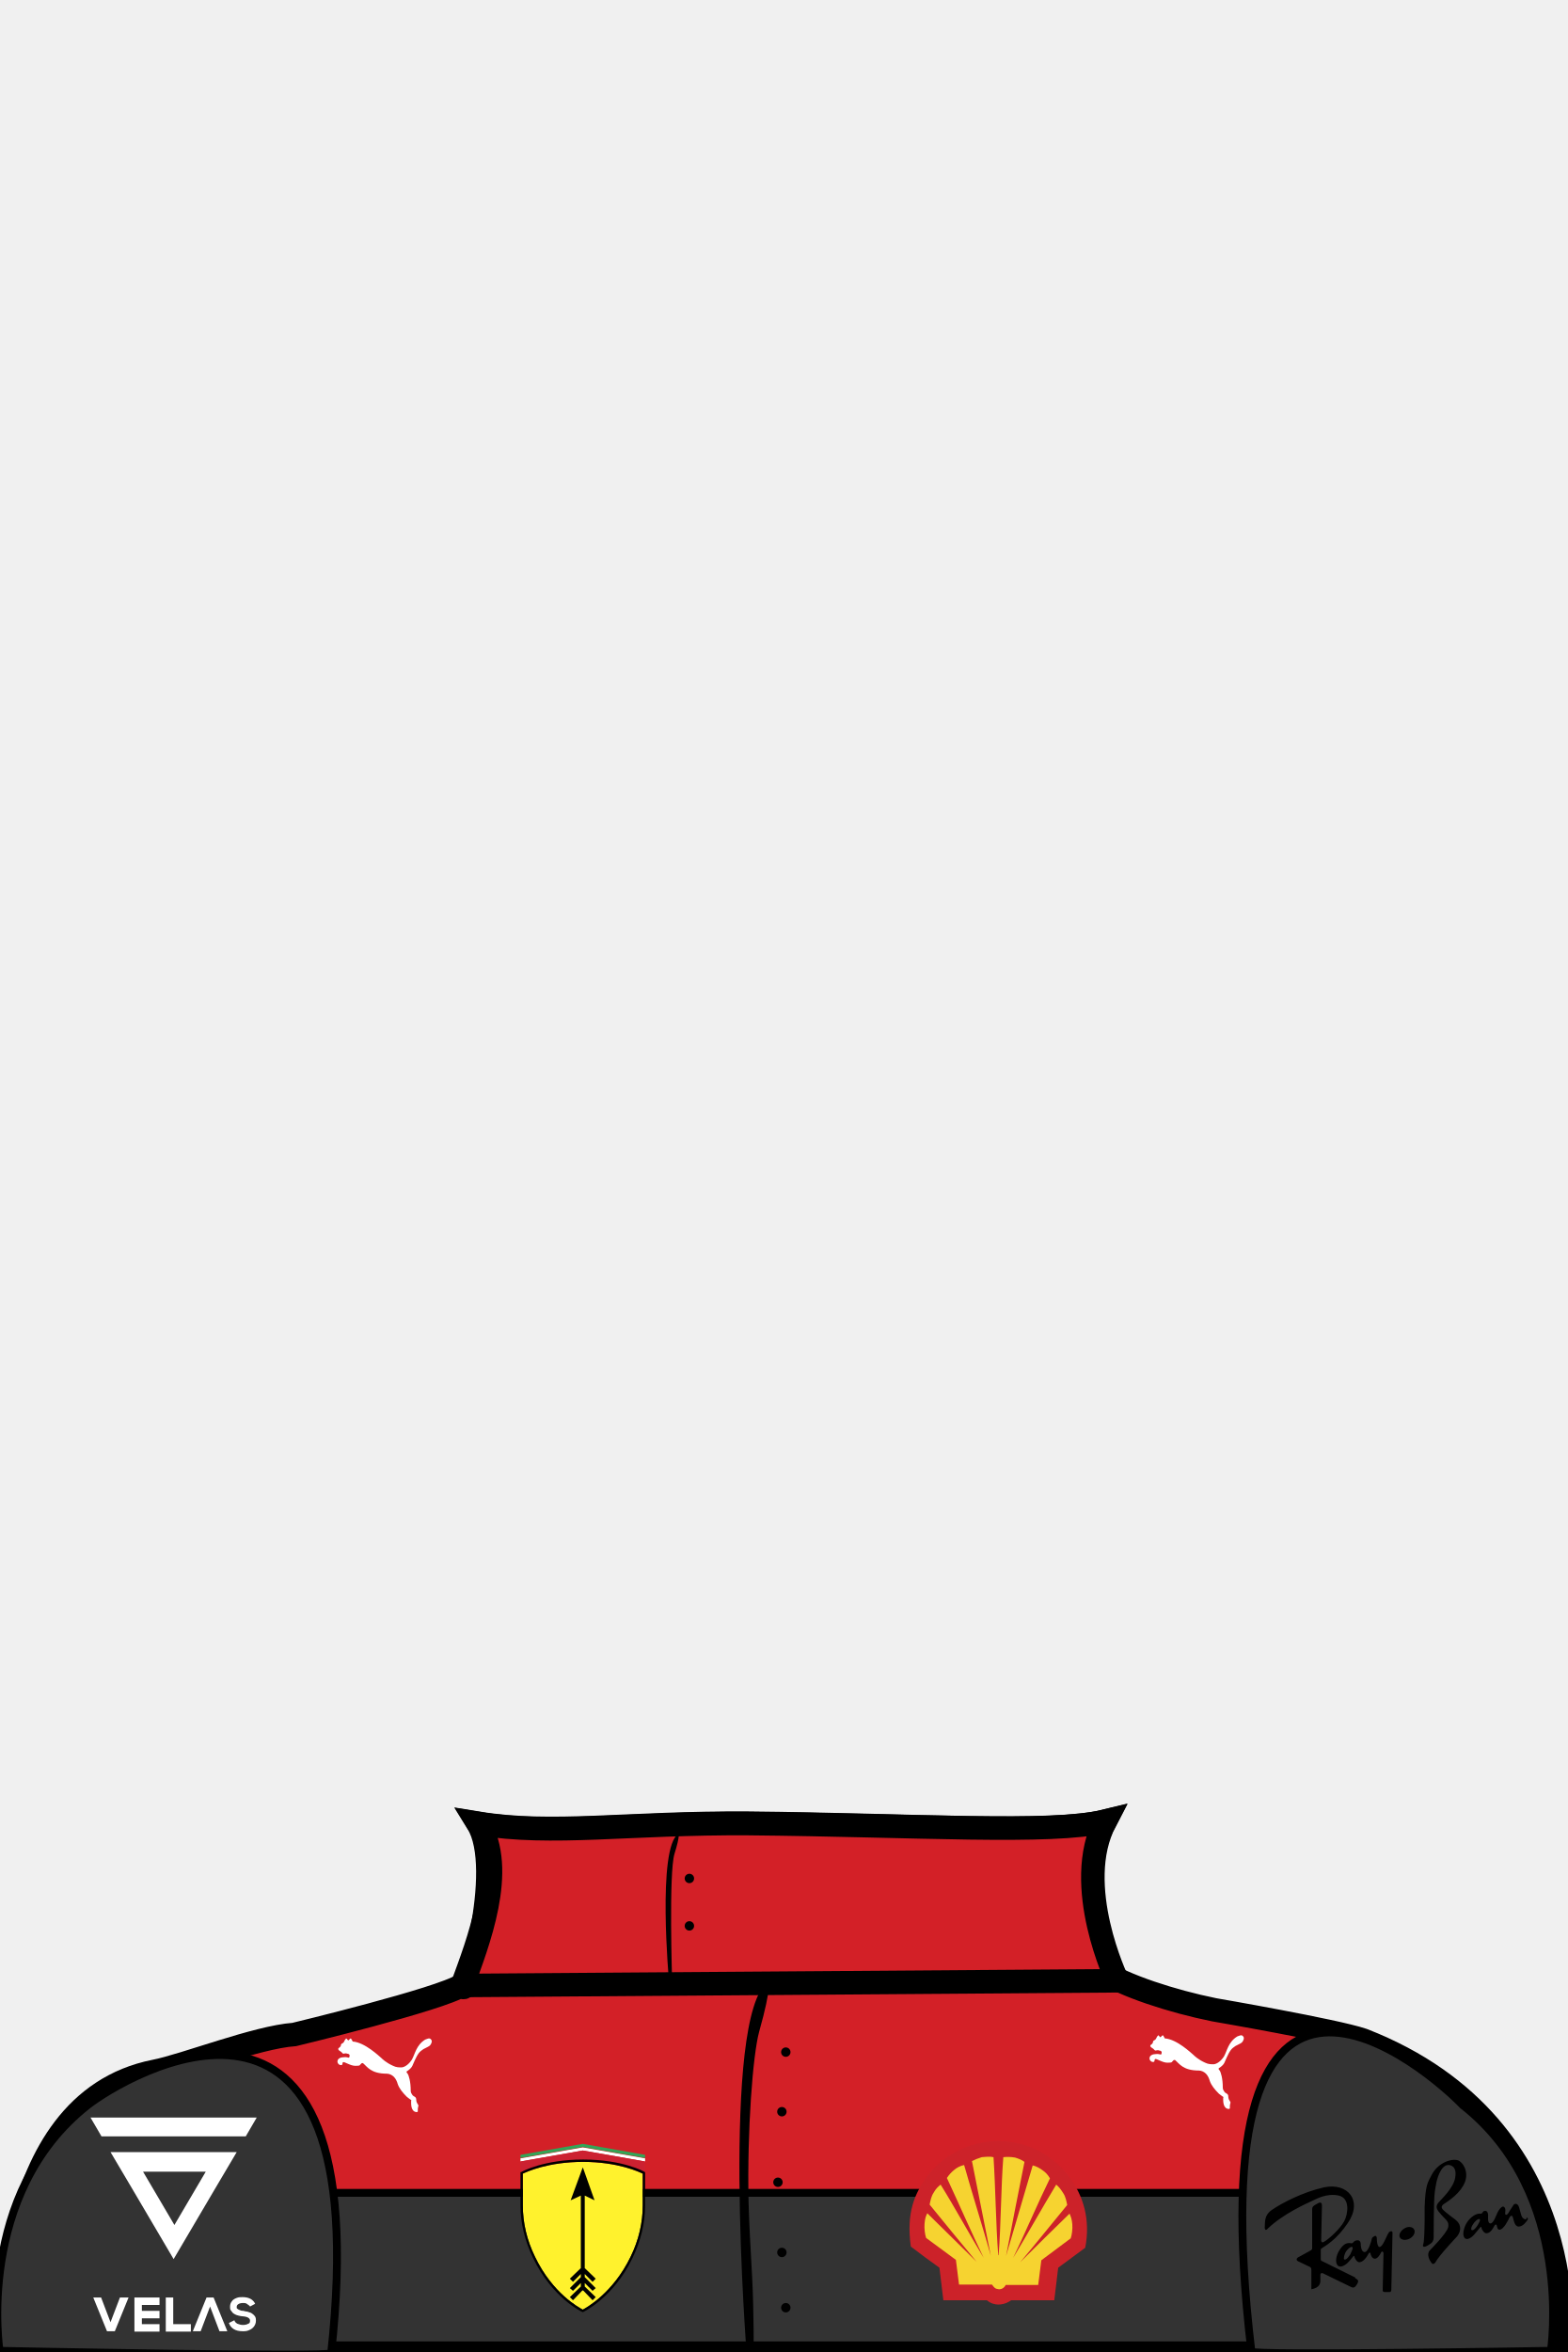
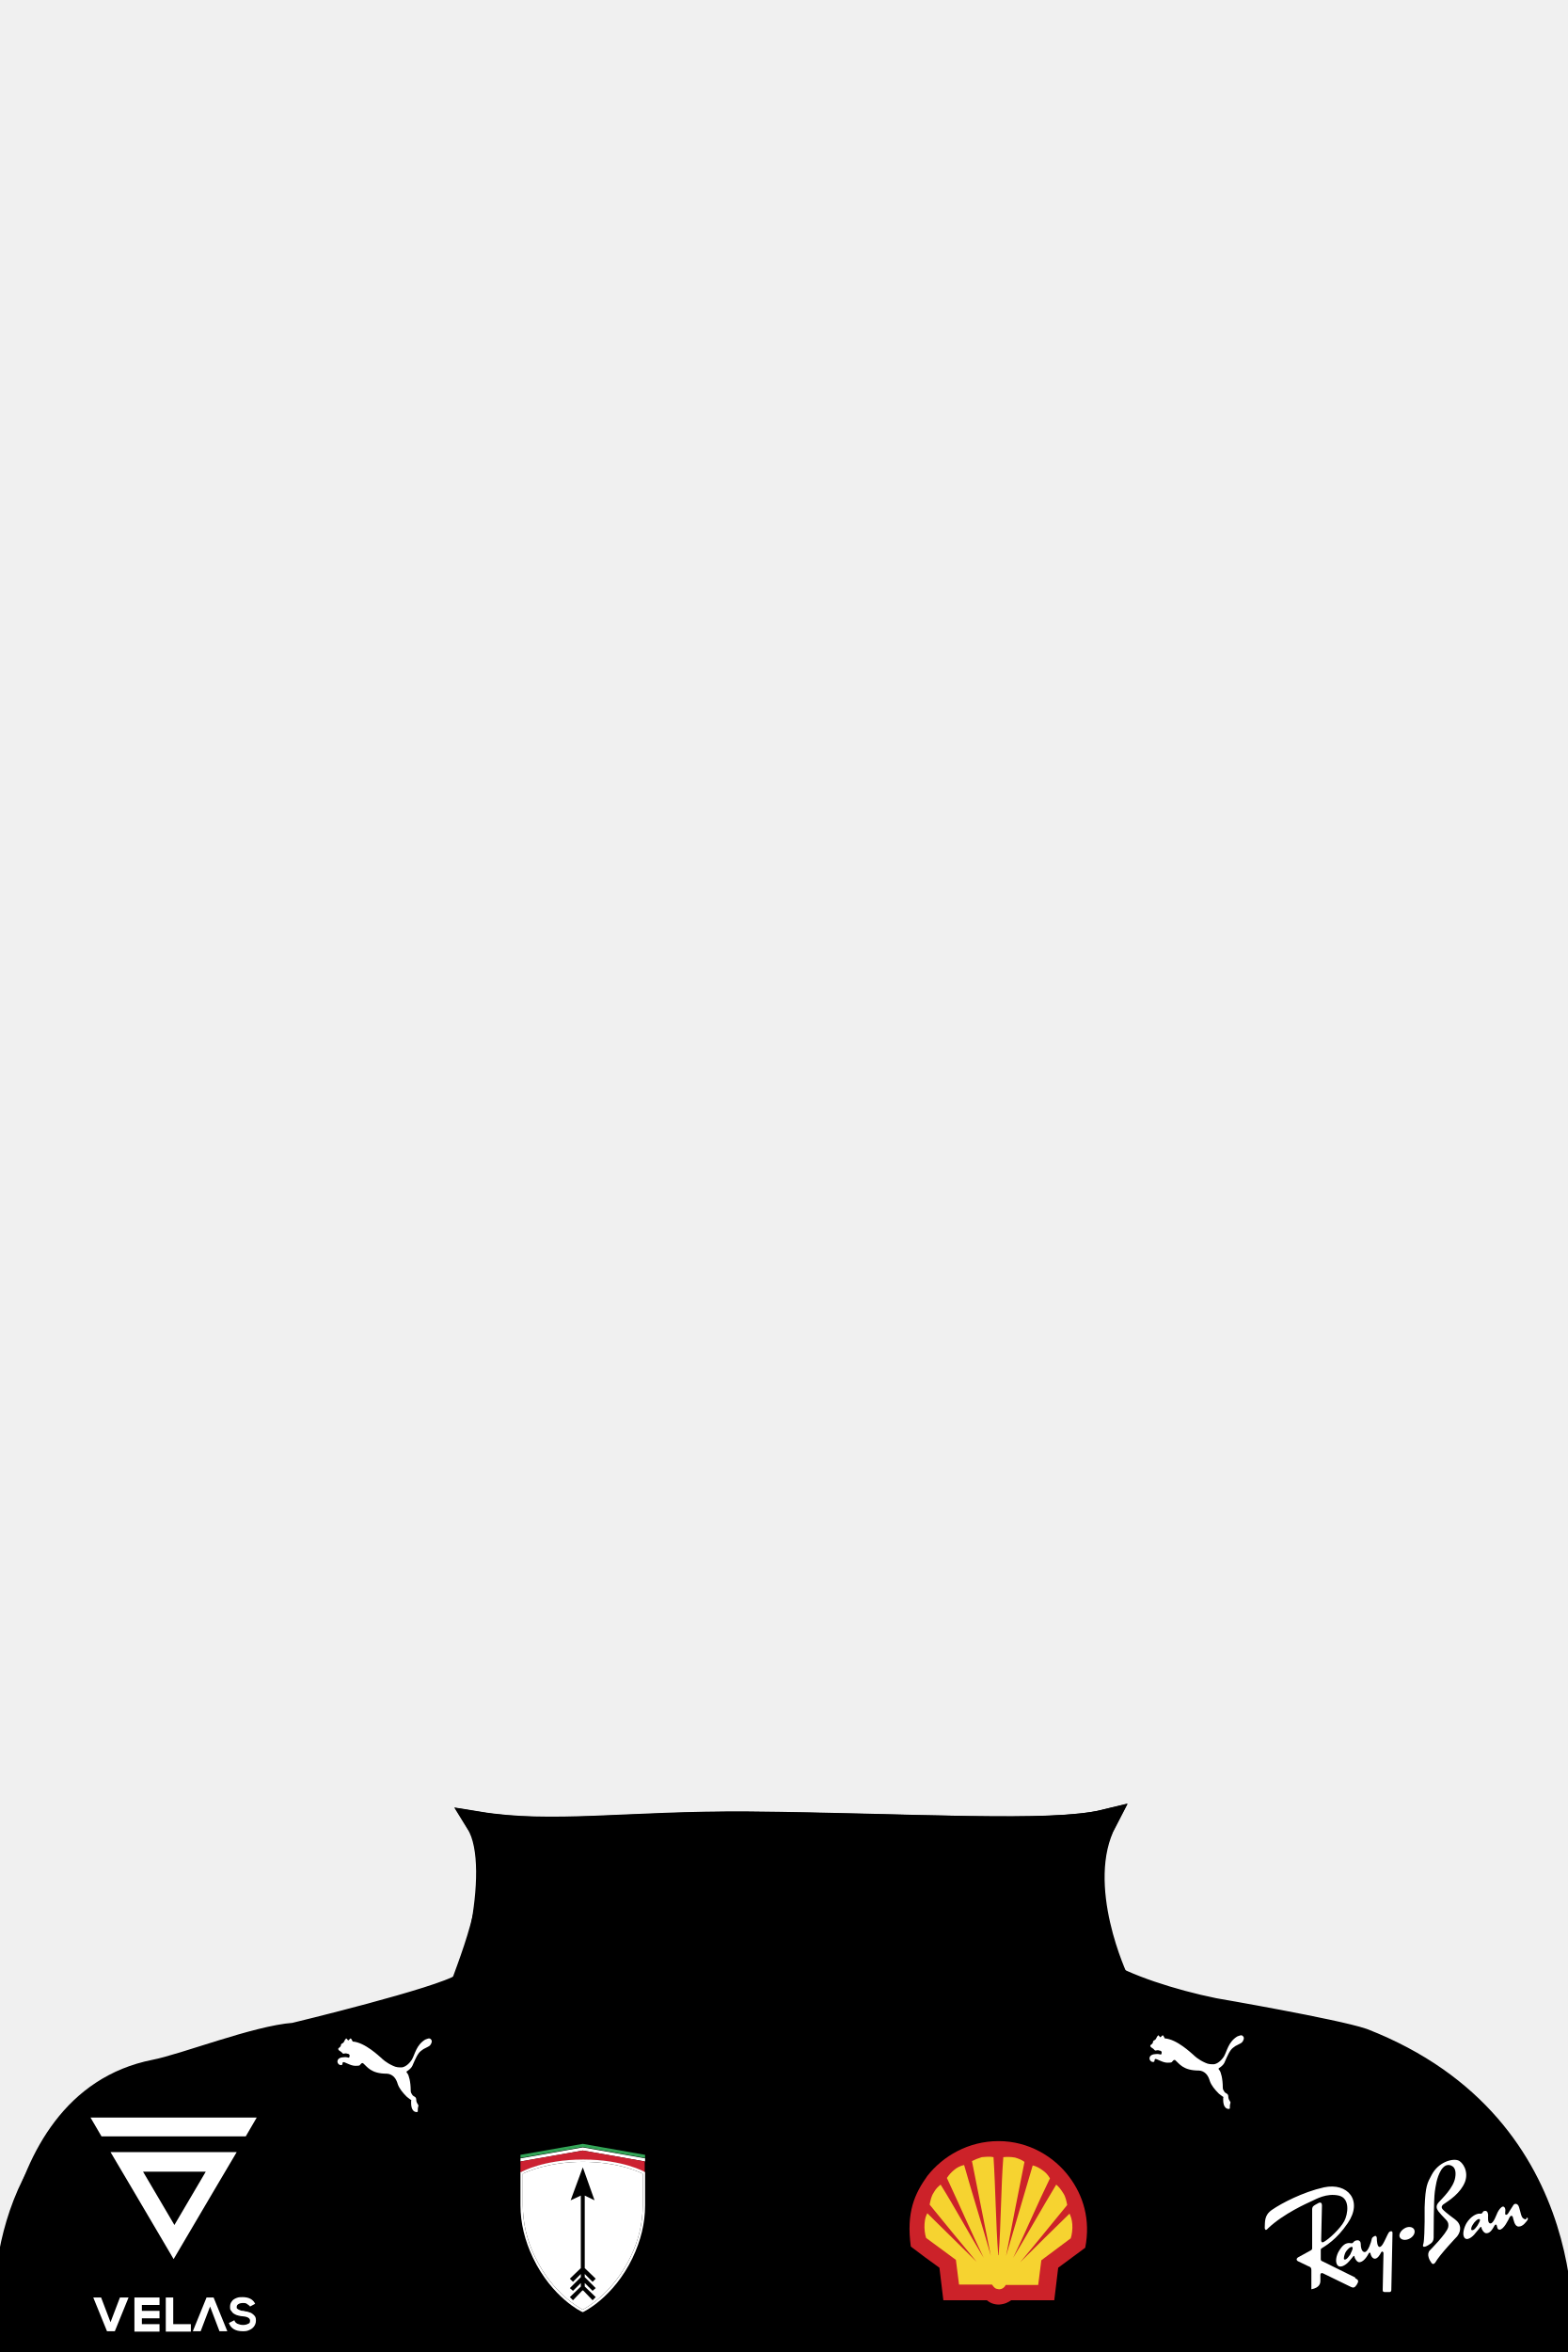
<svg xmlns="http://www.w3.org/2000/svg" version="1.1" viewBox="0 0 400 600">
  <defs>
    <style>
      .cls-1 {
        fill: #010101;
      }

      .cls-2 {
-         fill: #d32027;
+         fill: $[primary];
        stroke-width: 6px;
      }

      .cls-2, .cls-3 {
        stroke: #000;
      }

      .cls-4, .cls-5 {
        fill: #fff;
      }

      .cls-5, .cls-6, .cls-7, .cls-8, .cls-9, .cls-10, .cls-11 {
        fill-rule: evenodd;
+ 		fill:#fff;
      }

      .cls-6 {
        fill: #33a457;
      }

      .cls-7 {
-         fill: #fff22d;
+         fill: $[accent];
      }

      .cls-8 {
        fill: #f6d330;
      }

      .cls-10 {
        fill: #cc2229;
      }

      .cls-3 {
-         fill: #333;
+         fill: $[secondary];
        stroke-width: 2px;
      }

      .cls-11 {
        fill: #cc2131;
      }
    </style>
  </defs>
  <g>
    <g id="_x34_">
      <g id="Layer_1">
        <g id="suit2">
          <path id="Shirt" class="cls-2" d="M281.2,502.8c5.6,3.7,17.7,7.7,28.6,9.9,0,0,30.8,5.3,37.9,7.7,57.4,22.3,50.4,79.7,50.4,79.7l-395.8-.2s-3.8-63.4,37.2-71.5c7.7-1.5,25.9-8.7,35.6-9.4,0,0,37.4-9,42.8-12.6.9,5.7,11.3-29.5,4-41.3,19,3.1,38.2-.2,68.9,0,42.8.4,77.3,2.9,91.1-.5-8.6,16.4-.8,38.2-.8,38.2Z" />
          <g>
            <polygon class="cls-3" points="76 559.4 326.9 559.4 324.4 598.3 74.7 598.3 76 559.4" />
            <path class="cls-3" d="M-.1,599.8s-6.3-40.2,22.5-62.8c8.8-6.9,74.2-47,62.1,63.3.5,1.1-84.6-.6-84.6-.6h0Z" />
            <path class="cls-3" d="M395.7,599.8s6.3-40.2-22.5-62.8c-7.9-8.3-68.7-61.9-53.9,62.9-.5,1.1,76.4-.2,76.4-.2h0Z" />
          </g>
          <path d="M196,505.5c-12.2,8.8-5.5,94.8-5.5,94.8h1.8s.1-10.1-.4-19.6-.7-12.2-.9-18.9c-.4-18.4,1.1-37.7,2.7-43.5,3.4-12.1,2.3-12.7,2.3-12.7Z" />
          <circle cx="200.5" cy="523.5" r="1.2" />
          <circle cx="199.5" cy="538.7" r="1.2" />
          <circle cx="198.5" cy="556.7" r="1.2" />
          <circle cx="199.5" cy="574.6" r="1.2" />
          <circle cx="200.5" cy="588.7" r="1.2" />
        </g>
      </g>
      <path id="Shirt-neck" class="cls-2" d="M118,506.4c3.8-10.5,11.4-29.4,4.1-41.2,19,3.1,38.2-.2,68.9,0,42.8.4,77.2,2.7,91-.6-8.6,16.4,3.1,40.7,3.1,40.7l-167.1,1.2Z" />
      <g id="logos">
        <g id="puma">
          <g id="M-02-Footer_desktop">
            <g id="puma_logo_footer">
              <path id="Shape" class="cls-4" d="M88.2,520.2c-.2,0-.3.6-.6.9-.2.2-.5.2-.6.5,0,0,0,.3-.1.4-.1.3-.6.4-.6.7s.4.5.7.7c.3.2.3.4.6.5.3,0,.6-.2,1,0,.3,0,.6.2.6.4s0,.7-.3.6c-.1,0-.6-.2-1.2-.1-.7,0-1.6.3-1.6,1.1,0,.5.5,1,1,.9.4,0,.2-.5.4-.7.3-.3,1.8.9,3.2.9s1-.2,1.5-.6c0,0,.1-.1.2-.1s.2,0,.2,0c1.1.9,2,2.7,6.1,2.7.6,0,1.3.3,1.8.8.5.5.8,1.2,1,1.9.4,1.1,1.2,2.1,2.3,3.2,0,0,1,.8,1.1.8,0,0,.1.2,0,.3,0,.7-.1,2.7,1.4,2.8.4,0,.3-.3.3-.4,0-.3,0-.7.1-1,.3-.5-.5-.7-.5-1.8,0-.8-.7-.7-1-1.2-.2-.3-.4-.6-.4-1,0-2.4-.5-4-.8-4.4-.2-.3-.4-.4-.2-.6,1.3-.8,1.5-1.6,1.5-1.6.7-1.6,1.3-3,2.1-3.6.2-.1.6-.5.9-.6.8-.4,1.2-.6,1.4-.8.3-.3.7-1.1.3-1.5-.4-.6-1.1-.1-1.5,0-2.3,1.4-2.6,3.7-3.4,5.1-.7,1.1-1.7,1.9-2.6,2-.7,0-1.4,0-2.2-.4-1.8-.8-2.8-1.8-3-2-.5-.4-4.2-4-7.3-4.2,0,0-.4-.8-.5-.8-.2,0-.5.5-.6.5-.2,0-.4-.5-.6-.5Z" />
            </g>
          </g>
        </g>
        <g id="puma-2" data-name="puma">
          <g id="M-02-Footer_desktop-2" data-name="M-02-Footer_desktop">
            <g id="puma_logo_footer-2" data-name="puma_logo_footer">
              <path id="Shape-2" data-name="Shape" class="cls-4" d="M295.4,519.4c-.2,0-.3.6-.6.9-.2.2-.5.2-.6.5,0,0,0,.3-.1.4-.1.3-.6.4-.6.7s.4.5.7.7c.3.2.3.4.6.5.3,0,.6-.2,1,0,.3,0,.6.2.6.4s0,.7-.3.6c-.1,0-.6-.2-1.2-.1-.7,0-1.6.3-1.6,1.1,0,.5.5,1,1,.9.4,0,.2-.5.4-.7.3-.3,1.8.9,3.2.9s1-.2,1.5-.6c0,0,.1-.1.2-.1s.2,0,.2,0c1.1.9,2,2.7,6.1,2.7.6,0,1.3.3,1.8.8.5.5.8,1.2,1,1.9.4,1.1,1.2,2.1,2.3,3.2,0,0,1,.8,1.1.8,0,0,.1.2,0,.3,0,.7-.1,2.7,1.4,2.8.4,0,.3-.3.3-.4,0-.3,0-.7.1-1,.3-.5-.5-.7-.5-1.8,0-.8-.7-.7-1-1.2-.2-.3-.4-.6-.4-1,0-2.4-.5-4-.8-4.4-.2-.3-.4-.4-.2-.6,1.3-.8,1.5-1.6,1.5-1.6.7-1.6,1.3-3,2.1-3.6.2-.1.6-.5.9-.6.8-.4,1.2-.6,1.4-.8.3-.3.7-1.1.3-1.5-.4-.6-1.1-.1-1.5,0-2.3,1.4-2.6,3.7-3.4,5.1-.7,1.1-1.7,1.9-2.6,2-.7,0-1.4,0-2.2-.4-1.8-.8-2.8-1.8-3-2-.5-.4-4.2-4-7.3-4.2,0,0-.4-.8-.5-.8-.2,0-.5.5-.6.5-.2,0-.4-.5-.6-.5Z" />
            </g>
          </g>
        </g>
        <g>
          <path class="cls-10" d="M240.7,586.8l-1-8.3c-2.7-1.9-4.8-3.5-7.3-5.4-1.2-8.8,1-13.5,4.2-18,4-5.1,10.5-8.9,18.2-8.9,7.7,0,14.2,4,18,9.1,3.6,4.8,5.5,10.9,4.1,18.1l-6.9,5.1-1,8.3h-11c-.7.5-1.6,1-3.1,1.1-1.4,0-2.4-.5-3.1-1.1h-10.9Z" />
          <path class="cls-8" d="M254.7,575.3c-.6-7.8-.7-17.3-1.2-25-.8-.2-2-.1-3,0-1,.3-1.7.6-2.5,1,1.5,7.4,3.3,16.8,4.8,24.1-2-7.1-4.8-16-6.8-23.1-1,.2-1.9.7-2.6,1.3-.7.6-1.1,1-1.8,2,2.9,6.2,6.4,14.2,9.4,20.4-3.4-5.6-7.5-13.1-11-18.7-.7.6-1.2,1-1.8,2.1-.6.9-.8,2-1,3,3.7,4.6,8.2,10,12,14.6-3.9-3.8-8.8-8.7-12.6-12.4-.4.8-.6,1.4-.7,2.7-.1,1.2.1,2.7.4,3.6l7.6,5.6.8,6.3h8.4c.6.8.8,1.1,1.8,1.2.9,0,1.5-.6,1.7-1.1h8.3l.8-6.3,7.5-5.6c.3-.9.5-2.4.4-3.6-.1-1.3-.4-2-.7-2.7-3.9,3.8-8.8,8.6-12.6,12.4,3.8-4.5,8.2-10,12-14.6-.2-1-.4-2.1-1-3-.7-1.1-1.1-1.6-1.8-2.2-3.4,5.6-7.6,13.1-11,18.7,3-6.2,6.4-14.2,9.4-20.3-.6-1-1.1-1.5-1.8-2-.8-.6-1.7-1.1-2.6-1.3-2.1,7.1-4.7,16-6.8,23.1,1.4-7.3,3.2-16.6,4.7-24-.7-.5-1.4-.8-2.4-1.1-1.1-.2-2.2-.2-3-.1-.6,7.7-.6,17.3-1.2,25h0Z" />
        </g>
        <g>
          <path class="cls-9" d="M345.8,581l-8.5-4.2c-.2,0-.3-.3-.3-.5v-2.3c0-.2,0-.3.3-.5.9-.6,3.7-2.1,6.6-6.4,3.9-5.7,0-10.4-6.1-9.1-5.4,1.2-10.9,4.1-13.2,5.7-2.1,1.4-1.8,3.1-1.9,4.7.1.6.4.6.9,0,3.9-3.7,10-6.4,11.1-6.9s3.8-2.1,6.9-1.4c3,.7,2.3,4.8,1.4,6.5-1,1.9-3.9,4.6-5.2,5.3-.5.3-.7,0-.7-.4l.2-8.9c0-.6-.3-.9-.9-.6l-.9.5c-.6.4-.6.5-.7,1v10.2c-.1.2-.3.4-.4.4l-3.1,1.7c-.7.4-.5.9,0,1.1l2.5,1.2c.6.2.8.4.8,1v4.9c2.1-.4,2.3-1.5,2.3-2.2v-1.5c0-.4.3-.5.6-.4l7.2,3.5c.6.3,1,.2,1.5-.6.5-.8.5-1.2-.4-1.6h0ZM358.3,568.5c-1,.6-1.5,1.7-1.1,2.3.4.7,1.6.8,2.6.2,1-.6,1.4-1.6,1-2.3-.4-.7-1.6-.8-2.5-.2Z" />
          <path class="cls-9" d="M354.6,569.2c-.3.3-.8,1.3-1.1,2-.3.6-.9,2-1.5,2s-.7-1.6-.7-2.2-.4-.7-.5-.6-.7.2-.8.8c-.1.6-.9,3.3-1.8,3.3s-1-1.6-1-2.1c0-.5-.3-.9-.8-.9s-.8.2-1,.4-.2.5-1.1.3c-.9,0-1.7.4-2.7,2.1-.6,1-1.1,2.9-.2,3.7.9.7,2.4-.6,2.8-1.1.4-.5.8-.9,1-1.2.2-.3.4-.3.4,0,0,.3.6,1.4,1.2,1.4.6,0,1.5-.5,2.4-2.2.2-.4.4-.3.5,0,0,.3.4,1.3,1.1,1.3s1.3-1,1.6-1.6c.2-.4.6-.2.6.2s-.2,9.4-.2,9.4c0,.4.2.5.5.5h1.3c.2,0,.4-.2.4-.5l.3-14.6c0-.4-.4-.6-.7-.2h0ZM344.6,575c-.3.4-1,1.6-1.6,1.4-.3-.2.1-1.4.3-1.8.3-.6,1.3-1.6,1.7-1.4.4.2-.2,1.3-.4,1.7h0ZM389.5,566c-.1.1-.3.3-.7,0-.7-.3-.8-1.7-1.2-2.9-.3-1.1-1.2-1.1-1.5-.5l-.9,1.4c-.2.3-.5,1-.9,1s-.2-.6-.2-1.2c0-.4-.2-.9-.6-.9s-1,.7-1.4,1.5c-.3.6-1,2.8-1.8,2.8s-.6-1.6-.6-2.1-.2-1.1-.7-1.1-.6.2-.7.4c-.2.2-.2.4-.8.3-.9,0-2.3.8-3.3,2.4-.6,1-1.3,3.1-.4,3.9.9.7,2.4-.9,2.8-1.5.4-.5.8-.9,1-1.2.2-.3.4-.3.4,0,0,.3.6,1.4,1.2,1.4.6,0,1.2-.2,2.1-1.9.2-.4.5-.4.6-.1s.1,1.1.7,1.1c1.1,0,2.3-2.6,2.6-3.2.3-.5.7-.4.8,0,.2.6.4,2.4,1.5,2.4s1.9-1.2,2.2-1.6c.3-.4.1-.9-.3-.5h0ZM377,567.7c-.3.4-.9,1.4-1.5,1.2-.3-.2,0-1,.3-1.4.3-.6,1.3-1.6,1.7-1.4.4.2-.3,1.2-.5,1.6h0ZM371.3,566.2s-2.5-1.8-3.2-2.6c-.5-.6-.1-1,.1-1.2,1.8-1.2,4.5-3,5.6-5.8,1-2.7-.6-5.1-1.8-5.5-1.6-.5-5,.5-6.7,3.7-1.1,2.1-1.6,2.7-1.8,8.3,0,1.1,0,2.3,0,3.6s-.1,4.9-.3,5.6c-.6,1.6,1.1.6,1.9,0,.8-.6.7-1.5.7-1.9s0-9.3.3-11.3c.2-1.2.4-3.5,1.6-5.5,1.3-2,2.6-1.2,3-.9.4.3.9,1.1.6,2.8-.4,2.6-3.4,5.4-4.2,6.3-.8.9-.6,1.6-.1,2.3.3.4,1.1,1.3,1.9,2.1.8.8.7,1.5.6,2-.4,1.6-4.7,5.9-4.7,5.9-.9,1,0,2.6.4,3.1.3.5.7.4,1,0,1.1-2,5.6-6.7,5.6-6.7,1.3-1.7.8-3.3-.4-4.2h0Z" />
        </g>
        <path class="cls-4" d="M62.7,545l2.8-4.8H23.1l2.8,4.8h36.8ZM28.2,549l5.5,9.3,10.6,18,10.6-18,5.5-9.3H28.2ZM48.5,560.8l-4,6.8-4-6.8-4-6.8h16l-4,6.8ZM30.6,586.1c-.8,2.1-1.6,4.2-2.4,6.3-.8-2.1-1.6-4.2-2.4-6.3-.7,0-1.4,0-2,0,1.2,2.9,2.3,5.7,3.5,8.6,0,0,0,0,0,0,.3,0,.6,0,1,0,.3,0,.6,0,1,0,0,0,0,0,0,0,1.2-2.9,2.3-5.7,3.5-8.6-.7,0-1.4,0-2,0ZM54.7,586.1c-.3,0-.6,0-1,0-.3,0-.6,0-1,0,0,0,0,0,0,0-1.2,2.9-2.3,5.7-3.5,8.6.7,0,1.4,0,2,0,.8-2.1,1.6-4.2,2.4-6.3.8,2.1,1.6,4.2,2.4,6.3.7,0,1.4,0,2,0-1.2-2.9-2.3-5.7-3.5-8.6,0,0,0,0,0,0h0ZM34.3,586.1v8.7h6.4v-1.9h-4.5v-1.5h4.5v-1.9h-4.5v-1.5h4.5v-1.9h-6.4ZM44.2,586.1h-1.9v8.7h6.4v-1.9h-4.5v-6.8ZM65.2,591.2c-.1-.3-.3-.5-.5-.7-.2-.2-.5-.4-.7-.5-.3-.1-.6-.2-.9-.3-.3,0-.6-.1-1-.2-.3,0-.6,0-.9-.2-.2,0-.4-.2-.6-.3,0,0-.1-.1-.2-.2,0,0,0-.2,0-.3,0-.3.1-.5.4-.7s.7-.3,1.2-.3c.4,0,.8,0,1.1.3.3.2.6.4.7.6h0c0,0,0,0,0,0h0s1.3-.7,1.3-.7h0s0,0,0,0h0c-.5-1.1-1.6-1.7-3.2-1.7-.5,0-1,0-1.5.2-.5.2-.9.4-1.2.8-.3.4-.5.8-.5,1.4s0,.8.3,1.1c.2.3.4.6.8.8.3.2.6.3,1,.4.4.1.8.2,1.2.2,1.2.1,1.8.5,1.8,1.1s-.2.7-.5.8c-.3.2-.8.3-1.3.3-.5,0-.9-.1-1.4-.3-.4-.2-.7-.5-.8-.9h0c0,0,0,0,0,0h0s-1.4.7-1.4.7h0s0,0,0,0h0c.5,1.4,1.7,2.1,3.5,2.1.6,0,1.1,0,1.7-.3.5-.2.9-.5,1.2-.9.3-.4.5-.9.5-1.5,0-.3,0-.7-.2-1h0Z" />
      </g>
      <path d="M173.1,467.8c-5.5,3.5-2.4,37.7-2.4,37.7h.8s-.9-27.8.6-32.6,1-5.1,1-5.1Z" />
      <circle cx="175.9" cy="479.2" r="1.2" />
      <circle cx="175.9" cy="491.3" r="1.2" />
      <g>
        <path class="cls-5" d="M164.6,550.6v.8l-15.9-2.8-15.9,2.8v-.8l15.9-2.8,15.9,2.8Z" />
        <path class="cls-6" d="M164.6,549.7v.8l-15.9-2.8-15.9,2.8v-.8l15.9-2.8,15.9,2.8Z" />
        <path class="cls-11" d="M164.6,551.4l-15.9-2.8-15.9,2.8v2.8s.1,0,.1,0c0,0,5.7-3.2,15.8-3.2s15.7,3.1,15.7,3.2h.1c0,0,0-2.7,0-2.7Z" />
        <path class="cls-7" d="M148.7,551.5c9.1,0,14.4,2.6,15.3,3v8.1c0,4.4-1,8.8-3.1,13.1-4.5,9.3-11.3,13-12.2,13.5-.9-.5-7.7-4.1-12.2-13.5-2.1-4.3-3.1-8.7-3.1-13.1v-8.1c.9-.4,6.3-3,15.4-3Z" />
        <path class="cls-9" d="M132.9,554.1h-.1v8.5c0,4.5,1.1,9,3.2,13.4,4.9,10.2,12.5,13.8,12.6,13.8h.1c0,0,.1,0,.1,0,0,0,7.7-3.6,12.6-13.8,2.1-4.4,3.2-8.8,3.2-13.4v-8.5h-.1c0-.1-5.6-3.2-15.7-3.2s-15.7,3.1-15.8,3.2h0ZM148.7,551.5c9.1,0,14.4,2.6,15.3,3v8.1c0,4.4-1,8.8-3.1,13.1-4.5,9.3-11.3,13-12.2,13.5-.9-.5-7.7-4.1-12.2-13.5-2.1-4.3-3.1-8.7-3.1-13.1v-8.1c.9-.4,6.3-3,15.4-3h0Z" />
      </g>
      <polygon class="cls-1" points="148.7 584.3 148.8 584.3 151.2 586.8 152 586 149.2 583.3 149.2 582.4 151.2 584.4 152 583.7 149.2 580.9 149.2 580.1 151.2 582.1 152 581.3 149.2 578.6 149.2 560.1 151.7 561.3 149 553.7 148.7 552.9 148.4 553.7 145.6 561.3 148.2 560.1 148.2 578.6 145.4 581.3 146.2 582.1 148.2 580.1 148.2 580.9 145.4 583.7 146.2 584.4 148.2 582.4 148.2 583.3 145.4 586 146.2 586.8 148.6 584.3 148.7 584.3" />
    </g>
  </g>
</svg>
